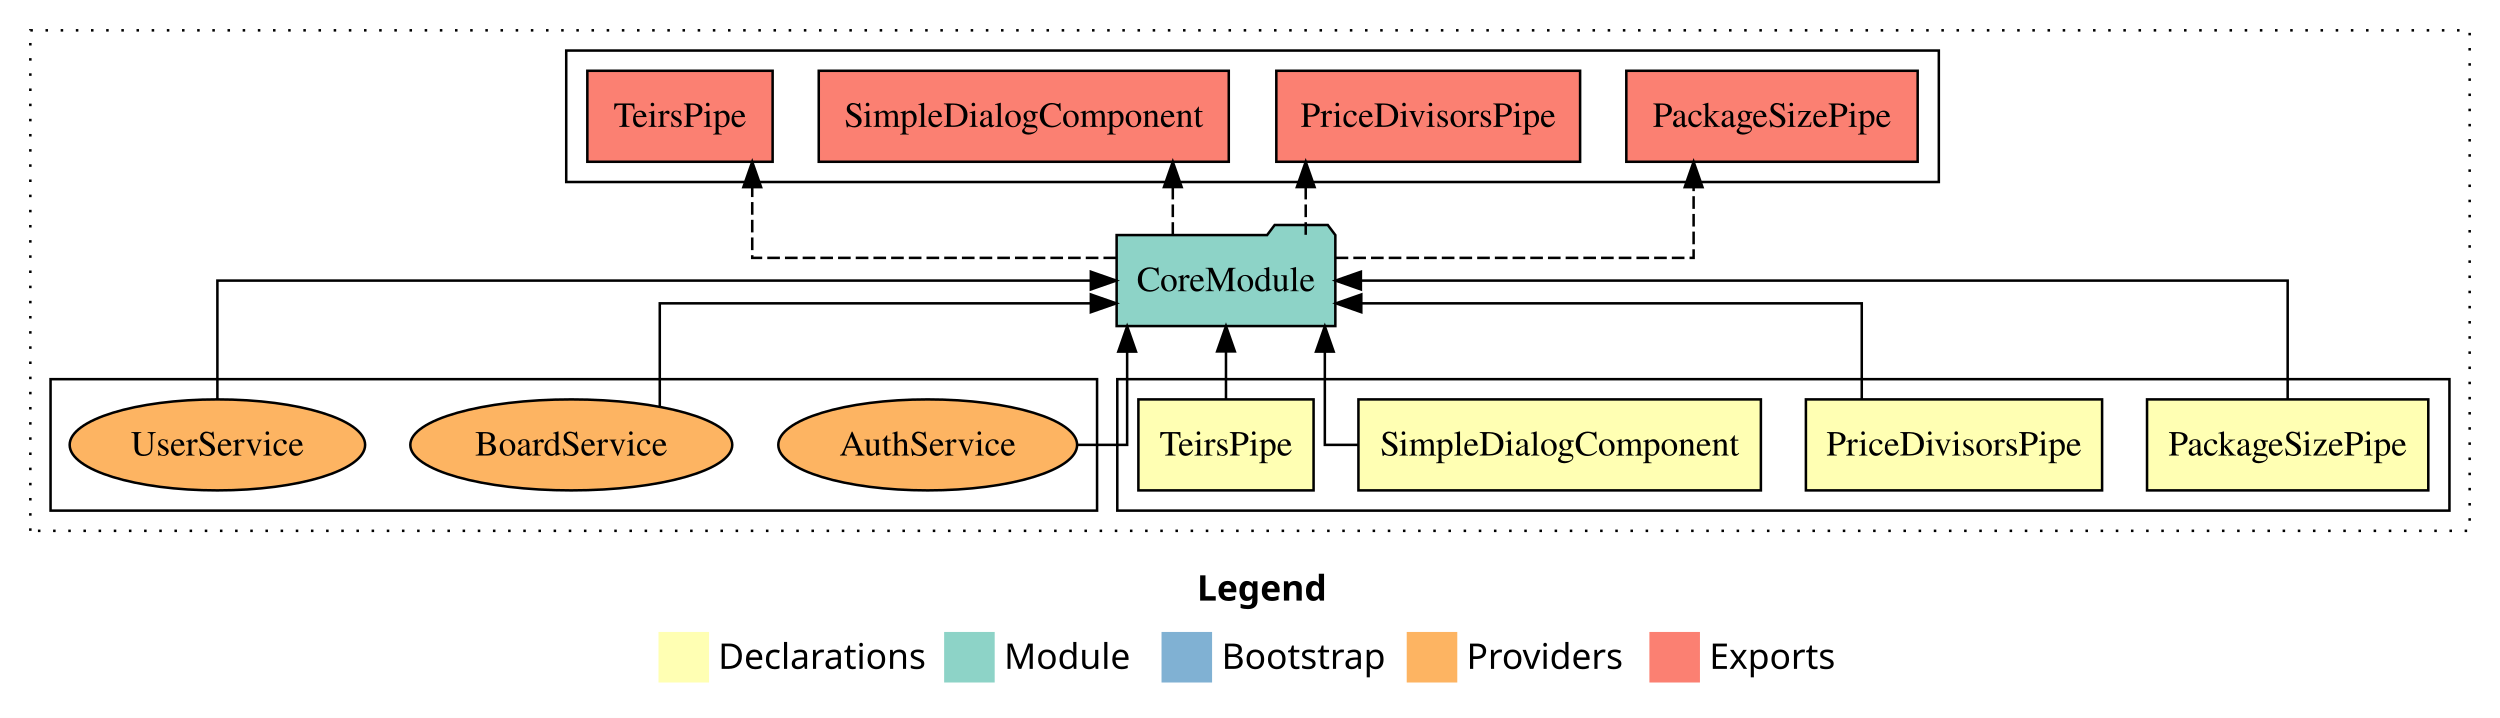
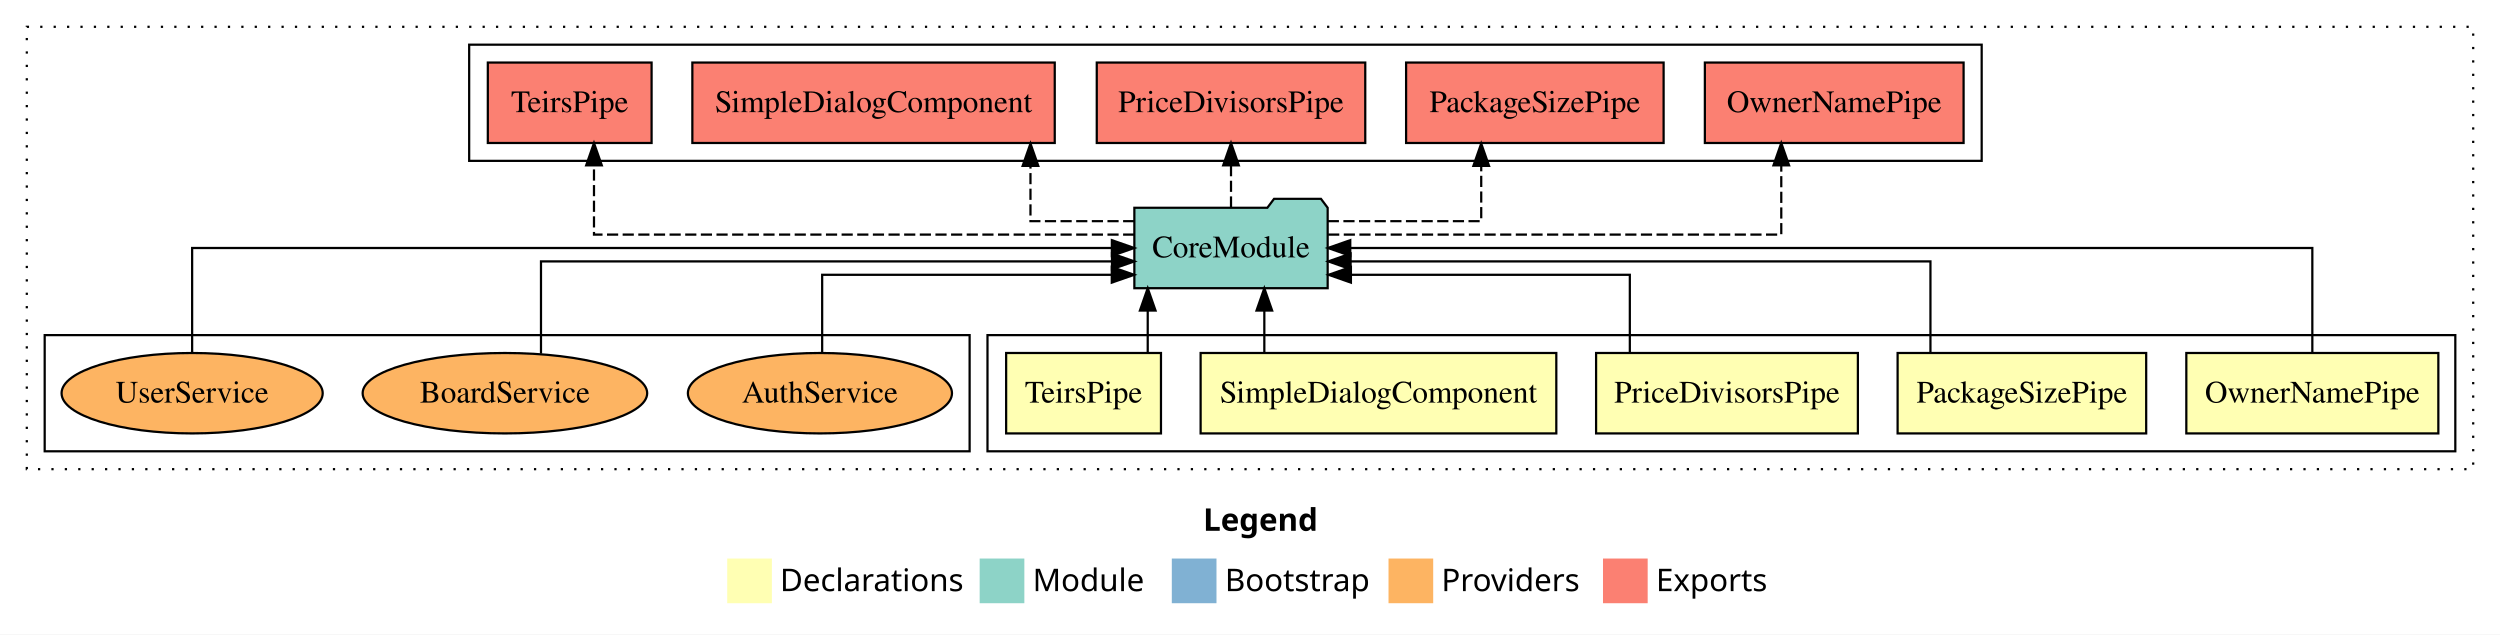
- <svg xmlns="http://www.w3.org/2000/svg" width="989pt" height="284pt" viewBox="0.00 0.00 989.00 284.00">
+ <svg xmlns="http://www.w3.org/2000/svg" width="1119pt" height="284pt" viewBox="0.00 0.00 1119.00 284.00">
  <g id="graph0" class="graph" transform="scale(1 1) rotate(0) translate(4 280)">
-     <polygon fill="#ffffff" stroke="transparent" points="-4,4 -4,-280 985,-280 985,4 -4,4" />
-     <text text-anchor="start" x="469.509" y="-42.4" font-family="sans-serif" font-weight="bold" font-size="14.00" fill="#000000">Legend</text>
-     <polygon fill="#ffffb3" stroke="transparent" points="256.5,-10 256.5,-30 276.5,-30 276.5,-10 256.5,-10" />
-     <text text-anchor="start" x="280.129" y="-15.4" font-family="sans-serif" font-size="14.00" fill="#000000">  Declarations</text>
-     <polygon fill="#8dd3c7" stroke="transparent" points="369.5,-10 369.5,-30 389.5,-30 389.5,-10 369.5,-10" />
-     <text text-anchor="start" x="393.225" y="-15.4" font-family="sans-serif" font-size="14.00" fill="#000000">  Module</text>
-     <polygon fill="#80b1d3" stroke="transparent" points="455.5,-10 455.5,-30 475.5,-30 475.5,-10 455.5,-10" />
-     <text text-anchor="start" x="479.281" y="-15.4" font-family="sans-serif" font-size="14.00" fill="#000000">  Bootstrap</text>
-     <polygon fill="#fdb462" stroke="transparent" points="552.5,-10 552.5,-30 572.5,-30 572.5,-10 552.5,-10" />
-     <text text-anchor="start" x="576.173" y="-15.4" font-family="sans-serif" font-size="14.00" fill="#000000">  Providers</text>
-     <polygon fill="#fb8072" stroke="transparent" points="648.5,-10 648.5,-30 668.5,-30 668.5,-10 648.5,-10" />
-     <text text-anchor="start" x="672.226" y="-15.4" font-family="sans-serif" font-size="14.00" fill="#000000">  Exports</text>
+     <polygon fill="#ffffff" stroke="transparent" points="-4,4 -4,-280 1115,-280 1115,4 -4,4" />
+     <text text-anchor="start" x="534.509" y="-42.4" font-family="sans-serif" font-weight="bold" font-size="14.00" fill="#000000">Legend</text>
+     <polygon fill="#ffffb3" stroke="transparent" points="321.5,-10 321.5,-30 341.5,-30 341.5,-10 321.5,-10" />
+     <text text-anchor="start" x="345.129" y="-15.4" font-family="sans-serif" font-size="14.00" fill="#000000">  Declarations</text>
+     <polygon fill="#8dd3c7" stroke="transparent" points="434.5,-10 434.5,-30 454.5,-30 454.5,-10 434.5,-10" />
+     <text text-anchor="start" x="458.225" y="-15.4" font-family="sans-serif" font-size="14.00" fill="#000000">  Module</text>
+     <polygon fill="#80b1d3" stroke="transparent" points="520.5,-10 520.5,-30 540.5,-30 540.5,-10 520.5,-10" />
+     <text text-anchor="start" x="544.281" y="-15.4" font-family="sans-serif" font-size="14.00" fill="#000000">  Bootstrap</text>
+     <polygon fill="#fdb462" stroke="transparent" points="617.5,-10 617.5,-30 637.5,-30 637.5,-10 617.5,-10" />
+     <text text-anchor="start" x="641.173" y="-15.4" font-family="sans-serif" font-size="14.00" fill="#000000">  Providers</text>
+     <polygon fill="#fb8072" stroke="transparent" points="713.5,-10 713.5,-30 733.5,-30 733.5,-10 713.5,-10" />
+     <text text-anchor="start" x="737.226" y="-15.4" font-family="sans-serif" font-size="14.00" fill="#000000">  Exports</text>
    <g id="clust1" class="cluster">
-       <polygon fill="none" stroke="#000000" stroke-dasharray="1,5" points="8,-70 8,-268 973,-268 973,-70 8,-70" />
+       <polygon fill="none" stroke="#000000" stroke-dasharray="1,5" points="8,-70 8,-268 1103,-268 1103,-70 8,-70" />
    </g>
    <g id="clust2" class="cluster">
-       <polygon fill="none" stroke="#000000" points="438,-78 438,-130 965,-130 965,-78 438,-78" />
+       <polygon fill="none" stroke="#000000" points="438,-78 438,-130 1095,-130 1095,-78 438,-78" />
    </g>
-     <g id="clust8" class="cluster">
-       <polygon fill="none" stroke="#000000" points="220,-208 220,-260 763,-260 763,-208 220,-208" />
+     <g id="clust9" class="cluster">
+       <polygon fill="none" stroke="#000000" points="206,-208 206,-260 883,-260 883,-208 206,-208" />
    </g>
-     <g id="clust10" class="cluster">
+     <g id="clust11" class="cluster">
      <polygon fill="none" stroke="#000000" points="16,-78 16,-130 430,-130 430,-78 16,-78" />
    </g>
    <g id="node1" class="node">
+       <polygon fill="#ffffb3" stroke="#000000" points="1087.403,-122 974.597,-122 974.597,-86 1087.403,-86 1087.403,-122" />
+       <text text-anchor="middle" x="1031" y="-99.8" font-family="Times,serif" font-size="14.00" fill="#000000">OwnerNamePipe</text>
+     </g>
+     <g id="node6" class="node">
+       <polygon fill="#8dd3c7" stroke="#000000" points="590.262,-187 587.262,-191 566.262,-191 563.262,-187 503.738,-187 503.738,-151 590.262,-151 590.262,-187" />
+       <text text-anchor="middle" x="547" y="-164.8" font-family="Times,serif" font-size="14.00" fill="#000000">CoreModule</text>
+     </g>
+     <g id="edge1" class="edge">
+       <path fill="none" stroke="#000000" d="M1031,-122.106C1031,-141.339 1031,-169 1031,-169 1031,-169 600.378,-169 600.378,-169" />
+       <polygon fill="#000000" stroke="#000000" points="600.378,-165.5 590.378,-169 600.378,-172.5 600.378,-165.5" />
+     </g>
+     <g id="node2" class="node">
      <polygon fill="#ffffb3" stroke="#000000" points="956.632,-122 845.368,-122 845.368,-86 956.632,-86 956.632,-122" />
      <text text-anchor="middle" x="901" y="-99.8" font-family="Times,serif" font-size="14.00" fill="#000000">PackageSizePipe</text>
    </g>
-     <g id="node5" class="node">
-       <polygon fill="#8dd3c7" stroke="#000000" points="524.262,-187 521.262,-191 500.262,-191 497.262,-187 437.738,-187 437.738,-151 524.262,-151 524.262,-187" />
-       <text text-anchor="middle" x="481" y="-164.8" font-family="Times,serif" font-size="14.00" fill="#000000">CoreModule</text>
+     <g id="edge2" class="edge">
+       <path fill="none" stroke="#000000" d="M860.068,-122.022C860.068,-139.373 860.068,-163 860.068,-163 860.068,-163 600.531,-163 600.531,-163" />
+       <polygon fill="#000000" stroke="#000000" points="600.531,-159.5 590.531,-163 600.531,-166.5 600.531,-159.5" />
    </g>
-     <g id="edge1" class="edge">
-       <path fill="none" stroke="#000000" d="M901,-122.106C901,-141.339 901,-169 901,-169 901,-169 534.365,-169 534.365,-169" />
-       <polygon fill="#000000" stroke="#000000" points="534.365,-165.5 524.365,-169 534.365,-172.5 534.365,-165.5" />
-     </g>
-     <g id="node2" class="node">
+     <g id="node3" class="node">
      <polygon fill="#ffffb3" stroke="#000000" points="827.588,-122 710.412,-122 710.412,-86 827.588,-86 827.588,-122" />
      <text text-anchor="middle" x="769" y="-99.8" font-family="Times,serif" font-size="14.00" fill="#000000">PriceDivisorsPipe</text>
    </g>
-     <g id="edge2" class="edge">
-       <path fill="none" stroke="#000000" d="M732.511,-122.027C732.511,-138.398 732.511,-160 732.511,-160 732.511,-160 534.523,-160 534.523,-160" />
-       <polygon fill="#000000" stroke="#000000" points="534.523,-156.5 524.523,-160 534.523,-163.5 534.523,-156.5" />
+     <g id="edge3" class="edge">
+       <path fill="none" stroke="#000000" d="M725.511,-122.24C725.511,-137.571 725.511,-157 725.511,-157 725.511,-157 600.669,-157 600.669,-157" />
+       <polygon fill="#000000" stroke="#000000" points="600.669,-153.5 590.669,-157 600.669,-160.5 600.669,-153.5" />
    </g>
-     <g id="node3" class="node">
+     <g id="node4" class="node">
      <polygon fill="#ffffb3" stroke="#000000" points="692.604,-122 533.396,-122 533.396,-86 692.604,-86 692.604,-122" />
      <text text-anchor="middle" x="613" y="-99.8" font-family="Times,serif" font-size="14.00" fill="#000000">SimpleDialogComponent</text>
    </g>
-     <g id="edge3" class="edge">
-       <path fill="none" stroke="#000000" d="M533.413,-104C525.378,-104 520.103,-104 520.103,-104 520.103,-104 520.103,-140.894 520.103,-140.894" />
-       <polygon fill="#000000" stroke="#000000" points="516.603,-140.894 520.103,-150.894 523.603,-140.894 516.603,-140.894" />
+     <g id="edge4" class="edge">
+       <path fill="none" stroke="#000000" d="M561.914,-122.106C561.914,-122.106 561.914,-140.991 561.914,-140.991" />
+       <polygon fill="#000000" stroke="#000000" points="558.414,-140.991 561.914,-150.991 565.414,-140.991 558.414,-140.991" />
    </g>
-     <g id="node4" class="node">
+     <g id="node5" class="node">
      <polygon fill="#ffffb3" stroke="#000000" points="515.652,-122 446.348,-122 446.348,-86 515.652,-86 515.652,-122" />
      <text text-anchor="middle" x="481" y="-99.8" font-family="Times,serif" font-size="14.00" fill="#000000">TeirsPipe</text>
    </g>
-     <g id="edge4" class="edge">
-       <path fill="none" stroke="#000000" d="M481,-122.106C481,-122.106 481,-140.991 481,-140.991" />
-       <polygon fill="#000000" stroke="#000000" points="477.5,-140.991 481,-150.991 484.5,-140.991 477.5,-140.991" />
-     </g>
-     <g id="node6" class="node">
-       <polygon fill="#fb8072" stroke="#000000" points="754.631,-252 639.369,-252 639.369,-216 754.631,-216 754.631,-252" />
-       <text text-anchor="middle" x="697" y="-229.8" font-family="Times,serif" font-size="14.00" fill="#000000">PackageSizePipe </text>
-     </g>
    <g id="edge5" class="edge">
-       <path fill="none" stroke="#000000" stroke-dasharray="5,2" d="M524.373,-178C579.051,-178 665.993,-178 665.993,-178 665.993,-178 665.993,-205.973 665.993,-205.973" />
-       <polygon fill="#000000" stroke="#000000" points="662.493,-205.973 665.993,-215.973 669.493,-205.973 662.493,-205.973" />
+       <path fill="none" stroke="#000000" d="M509.722,-122.106C509.722,-122.106 509.722,-140.991 509.722,-140.991" />
+       <polygon fill="#000000" stroke="#000000" points="506.222,-140.991 509.722,-150.991 513.222,-140.991 506.222,-140.991" />
    </g>
    <g id="node7" class="node">
-       <polygon fill="#fb8072" stroke="#000000" points="621.089,-252 500.911,-252 500.911,-216 621.089,-216 621.089,-252" />
-       <text text-anchor="middle" x="561" y="-229.8" font-family="Times,serif" font-size="14.00" fill="#000000">PriceDivisorsPipe </text>
+       <polygon fill="#fb8072" stroke="#000000" points="874.903,-252 759.097,-252 759.097,-216 874.903,-216 874.903,-252" />
+       <text text-anchor="middle" x="817" y="-229.8" font-family="Times,serif" font-size="14.00" fill="#000000">OwnerNamePipe </text>
    </g>
    <g id="edge6" class="edge">
-       <path fill="none" stroke="#000000" stroke-dasharray="5,2" d="M512.543,-187.106C512.543,-187.106 512.543,-205.991 512.543,-205.991" />
-       <polygon fill="#000000" stroke="#000000" points="509.043,-205.991 512.543,-215.991 516.043,-205.991 509.043,-205.991" />
+       <path fill="none" stroke="#000000" stroke-dasharray="5,2" d="M590.466,-175C661.173,-175 793.297,-175 793.297,-175 793.297,-175 793.297,-205.977 793.297,-205.977" />
+       <polygon fill="#000000" stroke="#000000" points="789.797,-205.977 793.297,-215.977 796.797,-205.977 789.797,-205.977" />
    </g>
    <g id="node8" class="node">
-       <polygon fill="#fb8072" stroke="#000000" points="482.104,-252 319.896,-252 319.896,-216 482.104,-216 482.104,-252" />
-       <text text-anchor="middle" x="401" y="-229.8" font-family="Times,serif" font-size="14.00" fill="#000000">SimpleDialogComponent </text>
+       <polygon fill="#fb8072" stroke="#000000" points="740.631,-252 625.369,-252 625.369,-216 740.631,-216 740.631,-252" />
+       <text text-anchor="middle" x="683" y="-229.8" font-family="Times,serif" font-size="14.00" fill="#000000">PackageSizePipe </text>
    </g>
    <g id="edge7" class="edge">
-       <path fill="none" stroke="#000000" stroke-dasharray="5,2" d="M459.961,-187.106C459.961,-187.106 459.961,-205.991 459.961,-205.991" />
-       <polygon fill="#000000" stroke="#000000" points="456.461,-205.991 459.961,-215.991 463.461,-205.991 456.461,-205.991" />
+       <path fill="none" stroke="#000000" stroke-dasharray="5,2" d="M590.299,-181C621.814,-181 658.993,-181 658.993,-181 658.993,-181 658.993,-205.76 658.993,-205.76" />
+       <polygon fill="#000000" stroke="#000000" points="655.493,-205.76 658.993,-215.76 662.493,-205.76 655.493,-205.76" />
    </g>
    <g id="node9" class="node">
-       <polygon fill="#fb8072" stroke="#000000" points="301.651,-252 228.349,-252 228.349,-216 301.651,-216 301.651,-252" />
-       <text text-anchor="middle" x="265" y="-229.8" font-family="Times,serif" font-size="14.00" fill="#000000">TeirsPipe </text>
+       <polygon fill="#fb8072" stroke="#000000" points="607.089,-252 486.911,-252 486.911,-216 607.089,-216 607.089,-252" />
+       <text text-anchor="middle" x="547" y="-229.8" font-family="Times,serif" font-size="14.00" fill="#000000">PriceDivisorsPipe </text>
    </g>
    <g id="edge8" class="edge">
-       <path fill="none" stroke="#000000" stroke-dasharray="5,2" d="M437.532,-178C382.167,-178 293.583,-178 293.583,-178 293.583,-178 293.583,-205.973 293.583,-205.973" />
-       <polygon fill="#000000" stroke="#000000" points="290.083,-205.973 293.583,-215.973 297.083,-205.973 290.083,-205.973" />
+       <path fill="none" stroke="#000000" stroke-dasharray="5,2" d="M547,-187.106C547,-187.106 547,-205.991 547,-205.991" />
+       <polygon fill="#000000" stroke="#000000" points="543.5,-205.991 547,-215.991 550.5,-205.991 543.5,-205.991" />
    </g>
    <g id="node10" class="node">
+       <polygon fill="#fb8072" stroke="#000000" points="468.104,-252 305.896,-252 305.896,-216 468.104,-216 468.104,-252" />
+       <text text-anchor="middle" x="387" y="-229.8" font-family="Times,serif" font-size="14.00" fill="#000000">SimpleDialogComponent </text>
+     </g>
+     <g id="edge9" class="edge">
+       <path fill="none" stroke="#000000" stroke-dasharray="5,2" d="M503.697,-181C480.743,-181 457.238,-181 457.238,-181 457.238,-181 457.238,-205.76 457.238,-205.76" />
+       <polygon fill="#000000" stroke="#000000" points="453.738,-205.76 457.238,-215.76 460.738,-205.76 453.738,-205.76" />
+     </g>
+     <g id="node11" class="node">
+       <polygon fill="#fb8072" stroke="#000000" points="287.651,-252 214.349,-252 214.349,-216 287.651,-216 287.651,-252" />
+       <text text-anchor="middle" x="251" y="-229.8" font-family="Times,serif" font-size="14.00" fill="#000000">TeirsPipe </text>
+     </g>
+     <g id="edge10" class="edge">
+       <path fill="none" stroke="#000000" stroke-dasharray="5,2" d="M503.695,-175C423.93,-175 261.869,-175 261.869,-175 261.869,-175 261.869,-205.977 261.869,-205.977" />
+       <polygon fill="#000000" stroke="#000000" points="258.369,-205.977 261.869,-215.977 265.369,-205.977 258.369,-205.977" />
+     </g>
+     <g id="node12" class="node">
      <ellipse fill="#fdb462" stroke="#000000" cx="363" cy="-104" rx="59.108" ry="18" />
      <text text-anchor="middle" x="363" y="-99.8" font-family="Times,serif" font-size="14.00" fill="#000000">AuthService</text>
    </g>
-     <g id="edge9" class="edge">
-       <path fill="none" stroke="#000000" d="M422.394,-104C433.603,-104 441.897,-104 441.897,-104 441.897,-104 441.897,-140.894 441.897,-140.894" />
-       <polygon fill="#000000" stroke="#000000" points="438.397,-140.894 441.897,-150.894 445.397,-140.894 438.397,-140.894" />
+     <g id="edge11" class="edge">
+       <path fill="none" stroke="#000000" d="M364.001,-122.24C364.001,-137.571 364.001,-157 364.001,-157 364.001,-157 493.632,-157 493.632,-157" />
+       <polygon fill="#000000" stroke="#000000" points="493.632,-160.5 503.632,-157 493.632,-153.5 493.632,-160.5" />
    </g>
-     <g id="node11" class="node">
+     <g id="node13" class="node">
      <ellipse fill="#fdb462" stroke="#000000" cx="222" cy="-104" rx="63.681" ry="18" />
      <text text-anchor="middle" x="222" y="-99.8" font-family="Times,serif" font-size="14.00" fill="#000000">BoardService</text>
    </g>
-     <g id="edge10" class="edge">
-       <path fill="none" stroke="#000000" d="M257.008,-119.302C257.008,-135.883 257.008,-160 257.008,-160 257.008,-160 427.546,-160 427.546,-160" />
-       <polygon fill="#000000" stroke="#000000" points="427.546,-163.5 437.546,-160 427.546,-156.5 427.546,-163.5" />
+     <g id="edge12" class="edge">
+       <path fill="none" stroke="#000000" d="M238.147,-121.702C238.147,-139.081 238.147,-163 238.147,-163 238.147,-163 493.73,-163 493.73,-163" />
+       <polygon fill="#000000" stroke="#000000" points="493.73,-166.5 503.73,-163 493.73,-159.5 493.73,-166.5" />
    </g>
-     <g id="node12" class="node">
+     <g id="node14" class="node">
      <ellipse fill="#fdb462" stroke="#000000" cx="82" cy="-104" rx="58.441" ry="18" />
      <text text-anchor="middle" x="82" y="-99.8" font-family="Times,serif" font-size="14.00" fill="#000000">UserService</text>
    </g>
-     <g id="edge11" class="edge">
-       <path fill="none" stroke="#000000" d="M82,-122.106C82,-141.339 82,-169 82,-169 82,-169 427.541,-169 427.541,-169" />
-       <polygon fill="#000000" stroke="#000000" points="427.541,-172.5 437.541,-169 427.54,-165.5 427.541,-172.5" />
+     <g id="edge13" class="edge">
+       <path fill="none" stroke="#000000" d="M82,-122.106C82,-141.339 82,-169 82,-169 82,-169 493.671,-169 493.671,-169" />
+       <polygon fill="#000000" stroke="#000000" points="493.671,-172.5 503.671,-169 493.671,-165.5 493.671,-172.5" />
    </g>
  </g>
</svg>
